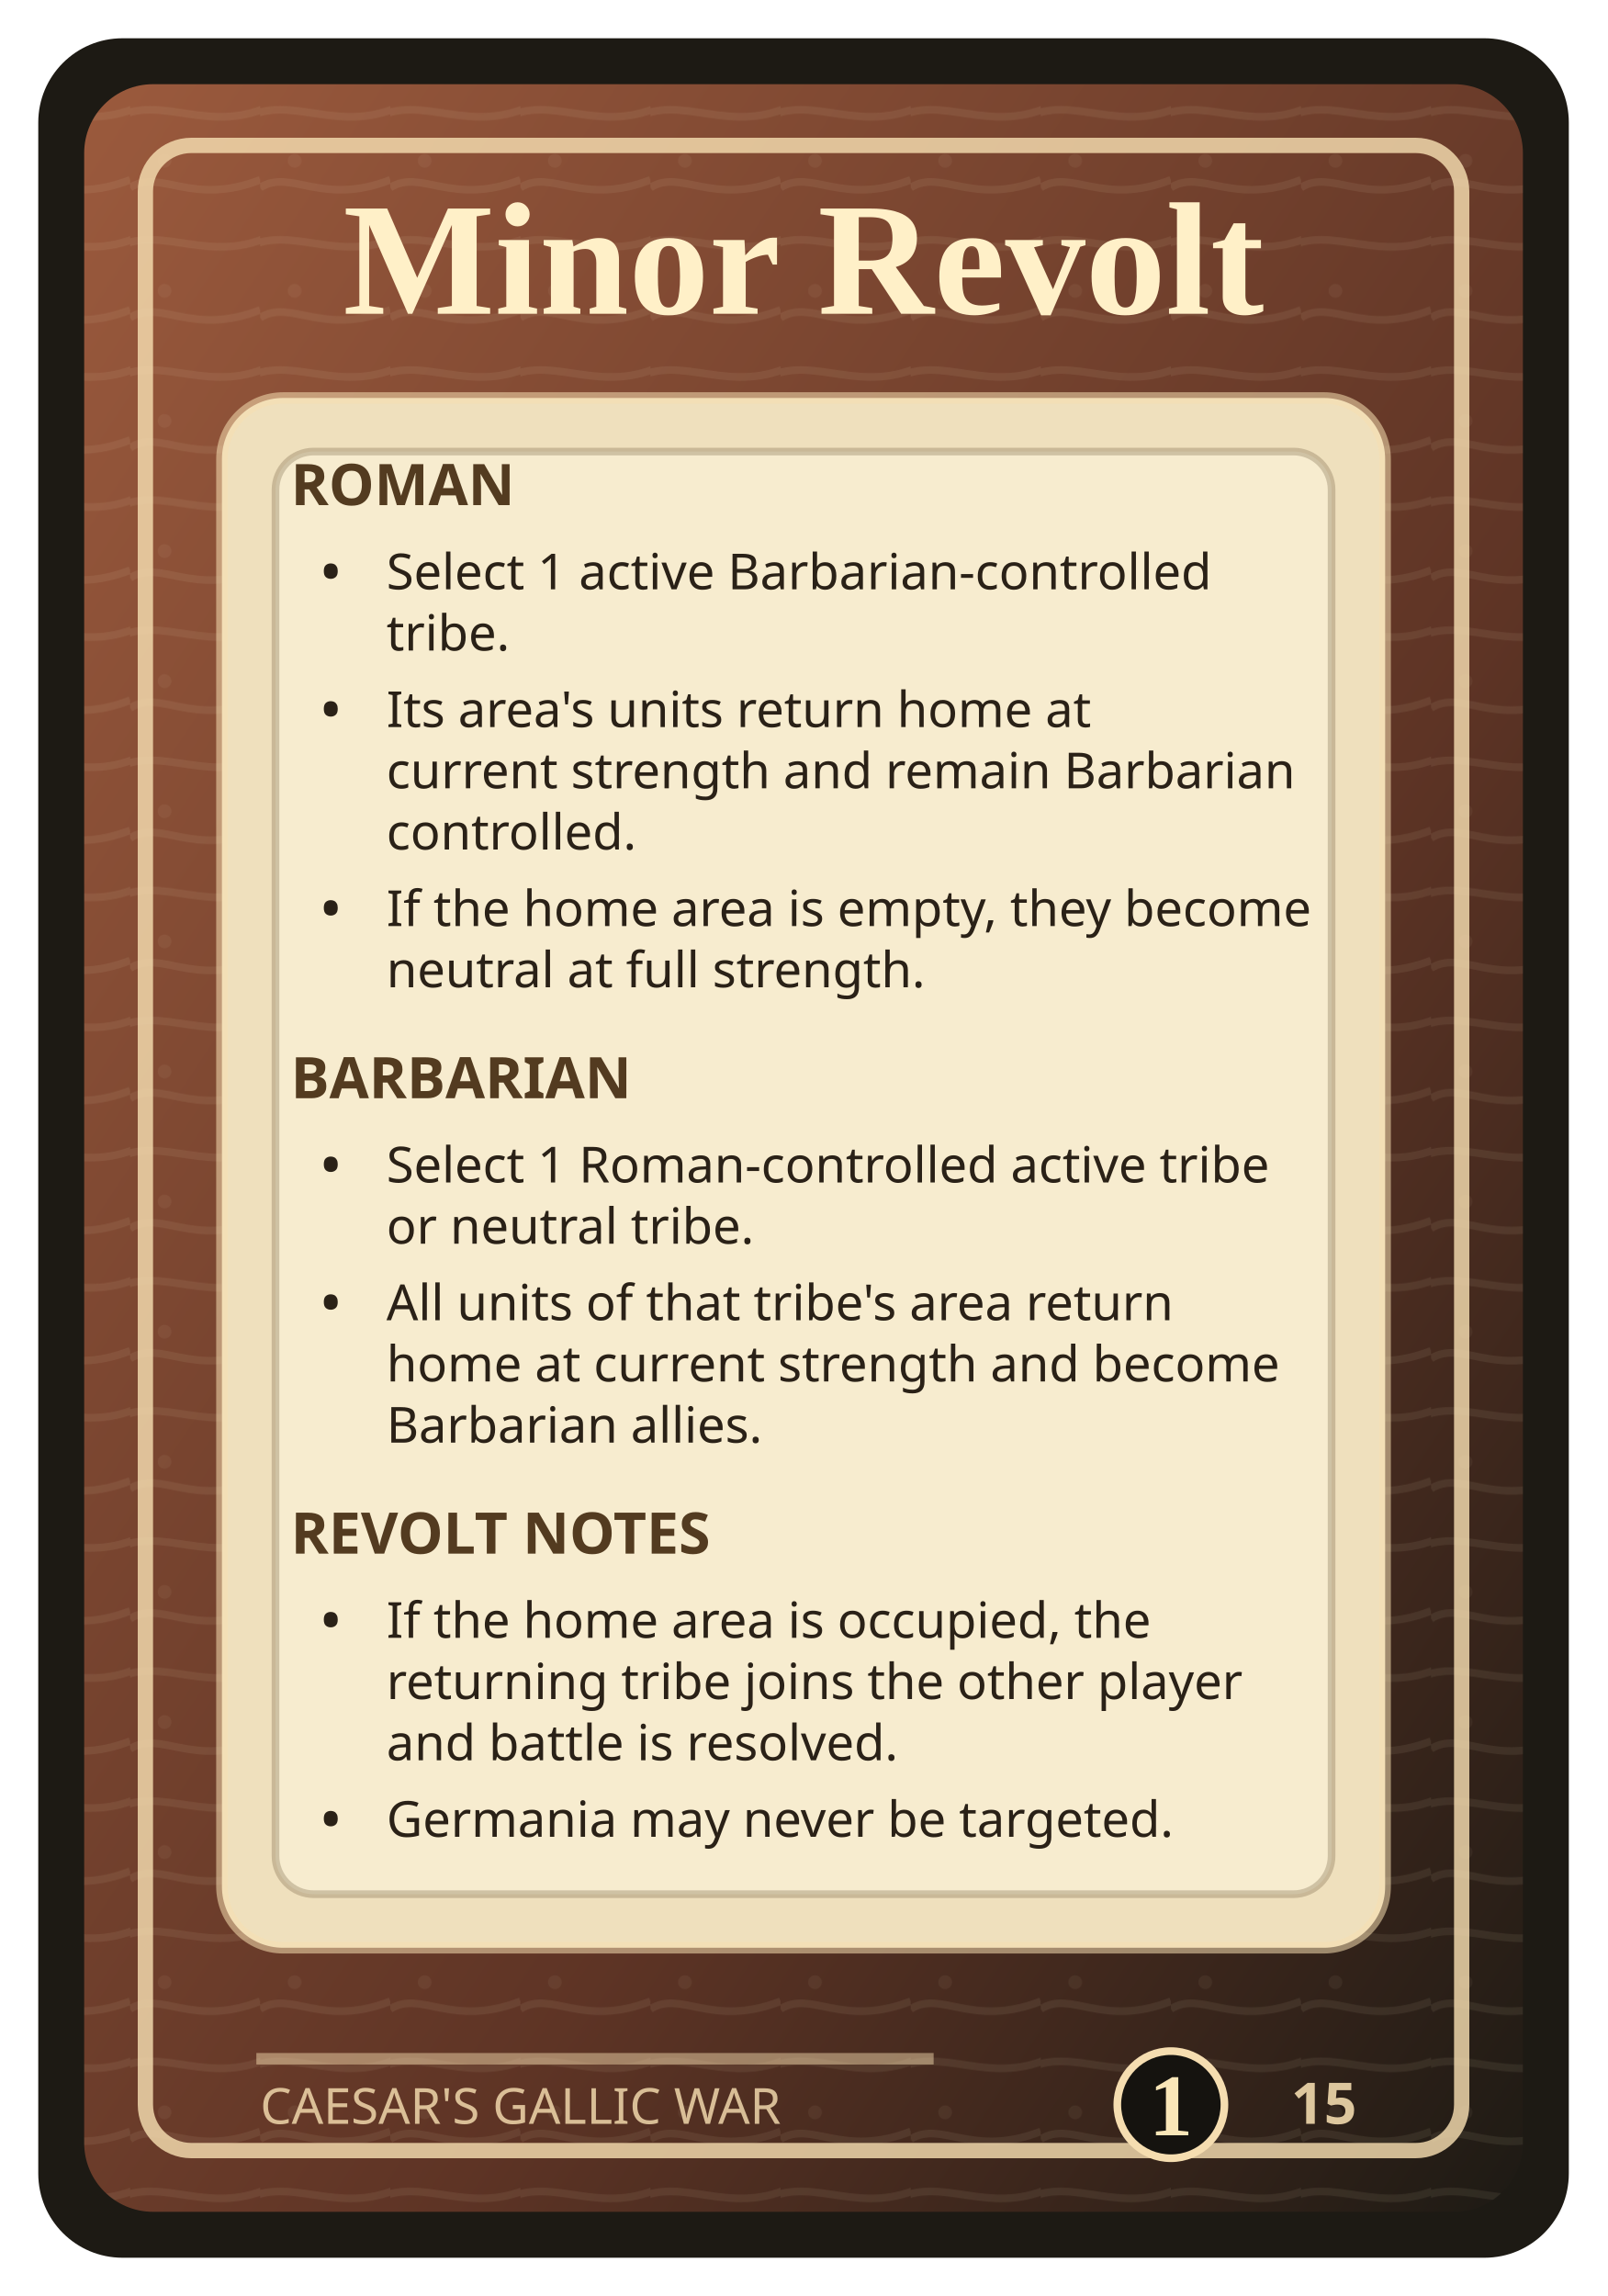
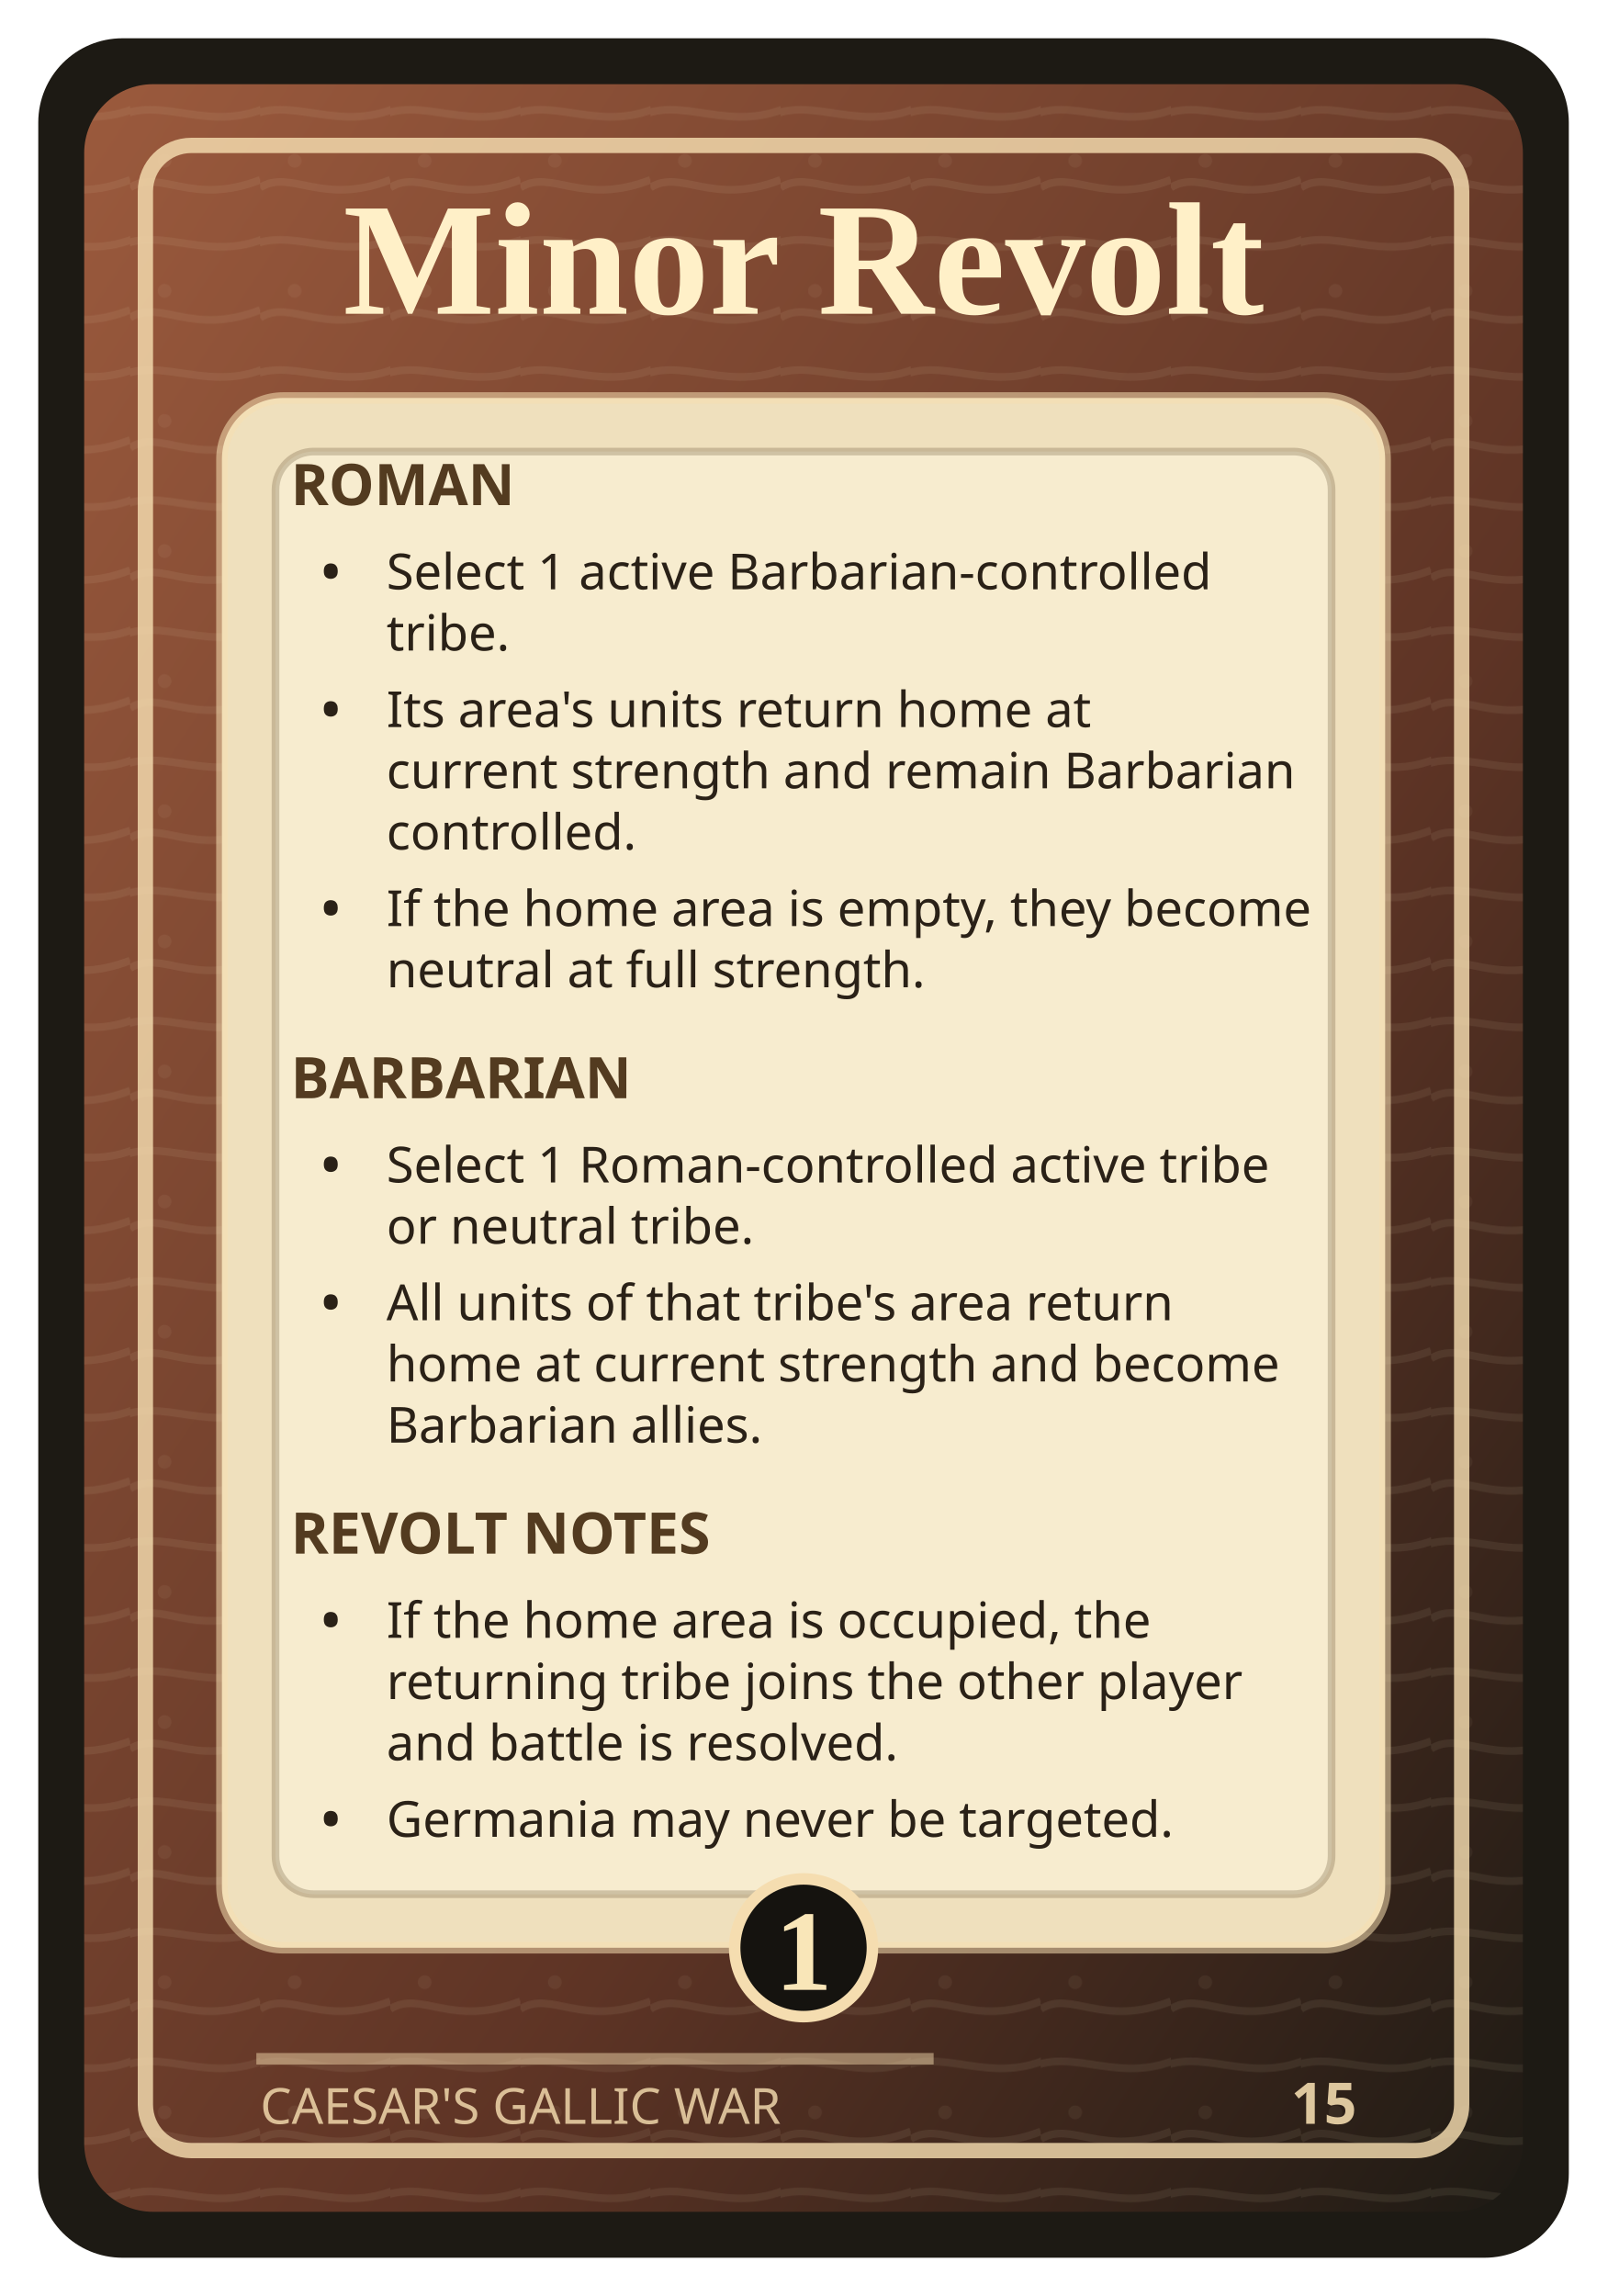
<svg xmlns="http://www.w3.org/2000/svg" width="420" height="600" viewBox="0 0 420 600" role="img" aria-labelledby="title desc">
  <defs>
    <linearGradient id="field" x1="0" y1="0" x2="1" y2="1">
      <stop offset="0" stop-color="#9b5a3d" />
      <stop offset="0.62" stop-color="#5e3425" />
      <stop offset="1" stop-color="#1d1a14" />
    </linearGradient>
    <pattern id="grain" width="34" height="34" patternUnits="userSpaceOnUse">
      <path d="M0 15 C8 10 16 20 34 13 M-4 31 C8 24 21 36 38 27" fill="none" stroke="#f3e6c7" stroke-opacity="0.08" stroke-width="2" />
      <circle cx="9" cy="8" r="1.8" fill="#f3e6c7" fill-opacity="0.06" />
    </pattern>
    <filter id="shadow" x="-20%" y="-20%" width="140%" height="140%">
      <feDropShadow dx="0" dy="5" stdDeviation="4" flood-color="#000" flood-opacity="0.34" />
    </filter>
  </defs>
  <rect x="10" y="10" width="400" height="580" rx="22" fill="#1d1a14" />
  <rect x="22" y="22" width="376" height="556" rx="18" fill="url(#field)" />
  <rect x="22" y="22" width="376" height="556" rx="18" fill="url(#grain)" />
  <rect x="38" y="38" width="344" height="524" rx="12" fill="none" stroke="#f5ddb0" stroke-opacity="0.82" stroke-width="4" />
  <text x="210" y="82" text-anchor="middle" font-family="Georgia, 'Times New Roman', serif" font-size="42" font-weight="700" fill="#fff0c8">
    <tspan x="210" y="82">Minor Revolt</tspan>
  </text>
  <rect x="58" y="104" width="304" height="405" rx="16" fill="#efe0bd" stroke="#f5ddb0" stroke-opacity="0.55" stroke-width="3" />
  <rect x="72" y="118" width="276" height="377" rx="10" fill="#f7edd0" fill-opacity="0.94" stroke="#533b20" stroke-opacity="0.24" stroke-width="2" />
  <text x="76" y="132" font-family="ui-sans-serif, system-ui, sans-serif" font-size="15" font-weight="900" fill="#533b20">ROMAN</text>
  <text x="84" y="154" font-family="ui-sans-serif, system-ui, sans-serif" font-size="13" font-weight="650" fill="#2a2117">•</text>
  <text x="101" y="154" font-family="ui-sans-serif, system-ui, sans-serif" font-size="13" fill="#2a2117">Select 1 active Barbarian-controlled</text>
  <text x="84" y="170" font-family="ui-sans-serif, system-ui, sans-serif" font-size="13" font-weight="650" fill="#2a2117" />
  <text x="101" y="170" font-family="ui-sans-serif, system-ui, sans-serif" font-size="13" fill="#2a2117">tribe.</text>
  <text x="84" y="190" font-family="ui-sans-serif, system-ui, sans-serif" font-size="13" font-weight="650" fill="#2a2117">•</text>
  <text x="101" y="190" font-family="ui-sans-serif, system-ui, sans-serif" font-size="13" fill="#2a2117">Its area's units return home at</text>
  <text x="84" y="206" font-family="ui-sans-serif, system-ui, sans-serif" font-size="13" font-weight="650" fill="#2a2117" />
  <text x="101" y="206" font-family="ui-sans-serif, system-ui, sans-serif" font-size="13" fill="#2a2117">current strength and remain Barbarian</text>
  <text x="84" y="222" font-family="ui-sans-serif, system-ui, sans-serif" font-size="13" font-weight="650" fill="#2a2117" />
  <text x="101" y="222" font-family="ui-sans-serif, system-ui, sans-serif" font-size="13" fill="#2a2117">controlled.</text>
  <text x="84" y="242" font-family="ui-sans-serif, system-ui, sans-serif" font-size="13" font-weight="650" fill="#2a2117">•</text>
  <text x="101" y="242" font-family="ui-sans-serif, system-ui, sans-serif" font-size="13" fill="#2a2117">If the home area is empty, they become</text>
  <text x="84" y="258" font-family="ui-sans-serif, system-ui, sans-serif" font-size="13" font-weight="650" fill="#2a2117" />
  <text x="101" y="258" font-family="ui-sans-serif, system-ui, sans-serif" font-size="13" fill="#2a2117">neutral at full strength.</text>
  <text x="76" y="287" font-family="ui-sans-serif, system-ui, sans-serif" font-size="15" font-weight="900" fill="#533b20">BARBARIAN</text>
  <text x="84" y="309" font-family="ui-sans-serif, system-ui, sans-serif" font-size="13" font-weight="650" fill="#2a2117">•</text>
  <text x="101" y="309" font-family="ui-sans-serif, system-ui, sans-serif" font-size="13" fill="#2a2117">Select 1 Roman-controlled active tribe</text>
  <text x="84" y="325" font-family="ui-sans-serif, system-ui, sans-serif" font-size="13" font-weight="650" fill="#2a2117" />
  <text x="101" y="325" font-family="ui-sans-serif, system-ui, sans-serif" font-size="13" fill="#2a2117">or neutral tribe.</text>
  <text x="84" y="345" font-family="ui-sans-serif, system-ui, sans-serif" font-size="13" font-weight="650" fill="#2a2117">•</text>
  <text x="101" y="345" font-family="ui-sans-serif, system-ui, sans-serif" font-size="13" fill="#2a2117">All units of that tribe's area return</text>
  <text x="84" y="361" font-family="ui-sans-serif, system-ui, sans-serif" font-size="13" font-weight="650" fill="#2a2117" />
  <text x="101" y="361" font-family="ui-sans-serif, system-ui, sans-serif" font-size="13" fill="#2a2117">home at current strength and become</text>
  <text x="84" y="377" font-family="ui-sans-serif, system-ui, sans-serif" font-size="13" font-weight="650" fill="#2a2117" />
  <text x="101" y="377" font-family="ui-sans-serif, system-ui, sans-serif" font-size="13" fill="#2a2117">Barbarian allies.</text>
  <text x="76" y="406" font-family="ui-sans-serif, system-ui, sans-serif" font-size="15" font-weight="900" fill="#533b20">REVOLT NOTES</text>
  <text x="84" y="428" font-family="ui-sans-serif, system-ui, sans-serif" font-size="13" font-weight="650" fill="#2a2117">•</text>
  <text x="101" y="428" font-family="ui-sans-serif, system-ui, sans-serif" font-size="13" fill="#2a2117">If the home area is occupied, the</text>
  <text x="84" y="444" font-family="ui-sans-serif, system-ui, sans-serif" font-size="13" font-weight="650" fill="#2a2117" />
  <text x="101" y="444" font-family="ui-sans-serif, system-ui, sans-serif" font-size="13" fill="#2a2117">returning tribe joins the other player</text>
  <text x="84" y="460" font-family="ui-sans-serif, system-ui, sans-serif" font-size="13" font-weight="650" fill="#2a2117" />
  <text x="101" y="460" font-family="ui-sans-serif, system-ui, sans-serif" font-size="13" fill="#2a2117">and battle is resolved.</text>
  <text x="84" y="480" font-family="ui-sans-serif, system-ui, sans-serif" font-size="13" font-weight="650" fill="#2a2117">•</text>
  <text x="101" y="480" font-family="ui-sans-serif, system-ui, sans-serif" font-size="13" fill="#2a2117">Germania may never be targeted.</text>
  <path d="M67 538 H244" stroke="#f5ddb0" stroke-opacity="0.48" stroke-width="3" />
  <text x="68" y="555" font-family="ui-sans-serif, system-ui, sans-serif" font-size="13" fill="#f5ddb0" opacity="0.82">CAESAR'S GALLIC WAR</text>
-   <circle cx="306" cy="550" r="14" fill="#15130f" stroke="#f5ddb0" stroke-width="2" />
-   <text x="306" y="558" text-anchor="middle" font-family="Georgia, 'Times New Roman', serif" font-size="23" font-weight="700" fill="#f9e6b8">1</text>
+   <circle cx="210" cy="509" r="18" fill="#15130f" stroke="#f5ddb0" stroke-width="3" />
+   <text x="210" y="520" text-anchor="middle" font-family="Georgia, 'Times New Roman', serif" font-size="30" font-weight="700" fill="#f9e6b8">1</text>
  <text x="346" y="555" text-anchor="middle" font-family="ui-sans-serif, system-ui, sans-serif" font-size="15" font-weight="800" fill="#f5ddb0" opacity="0.88">15</text>
</svg>
